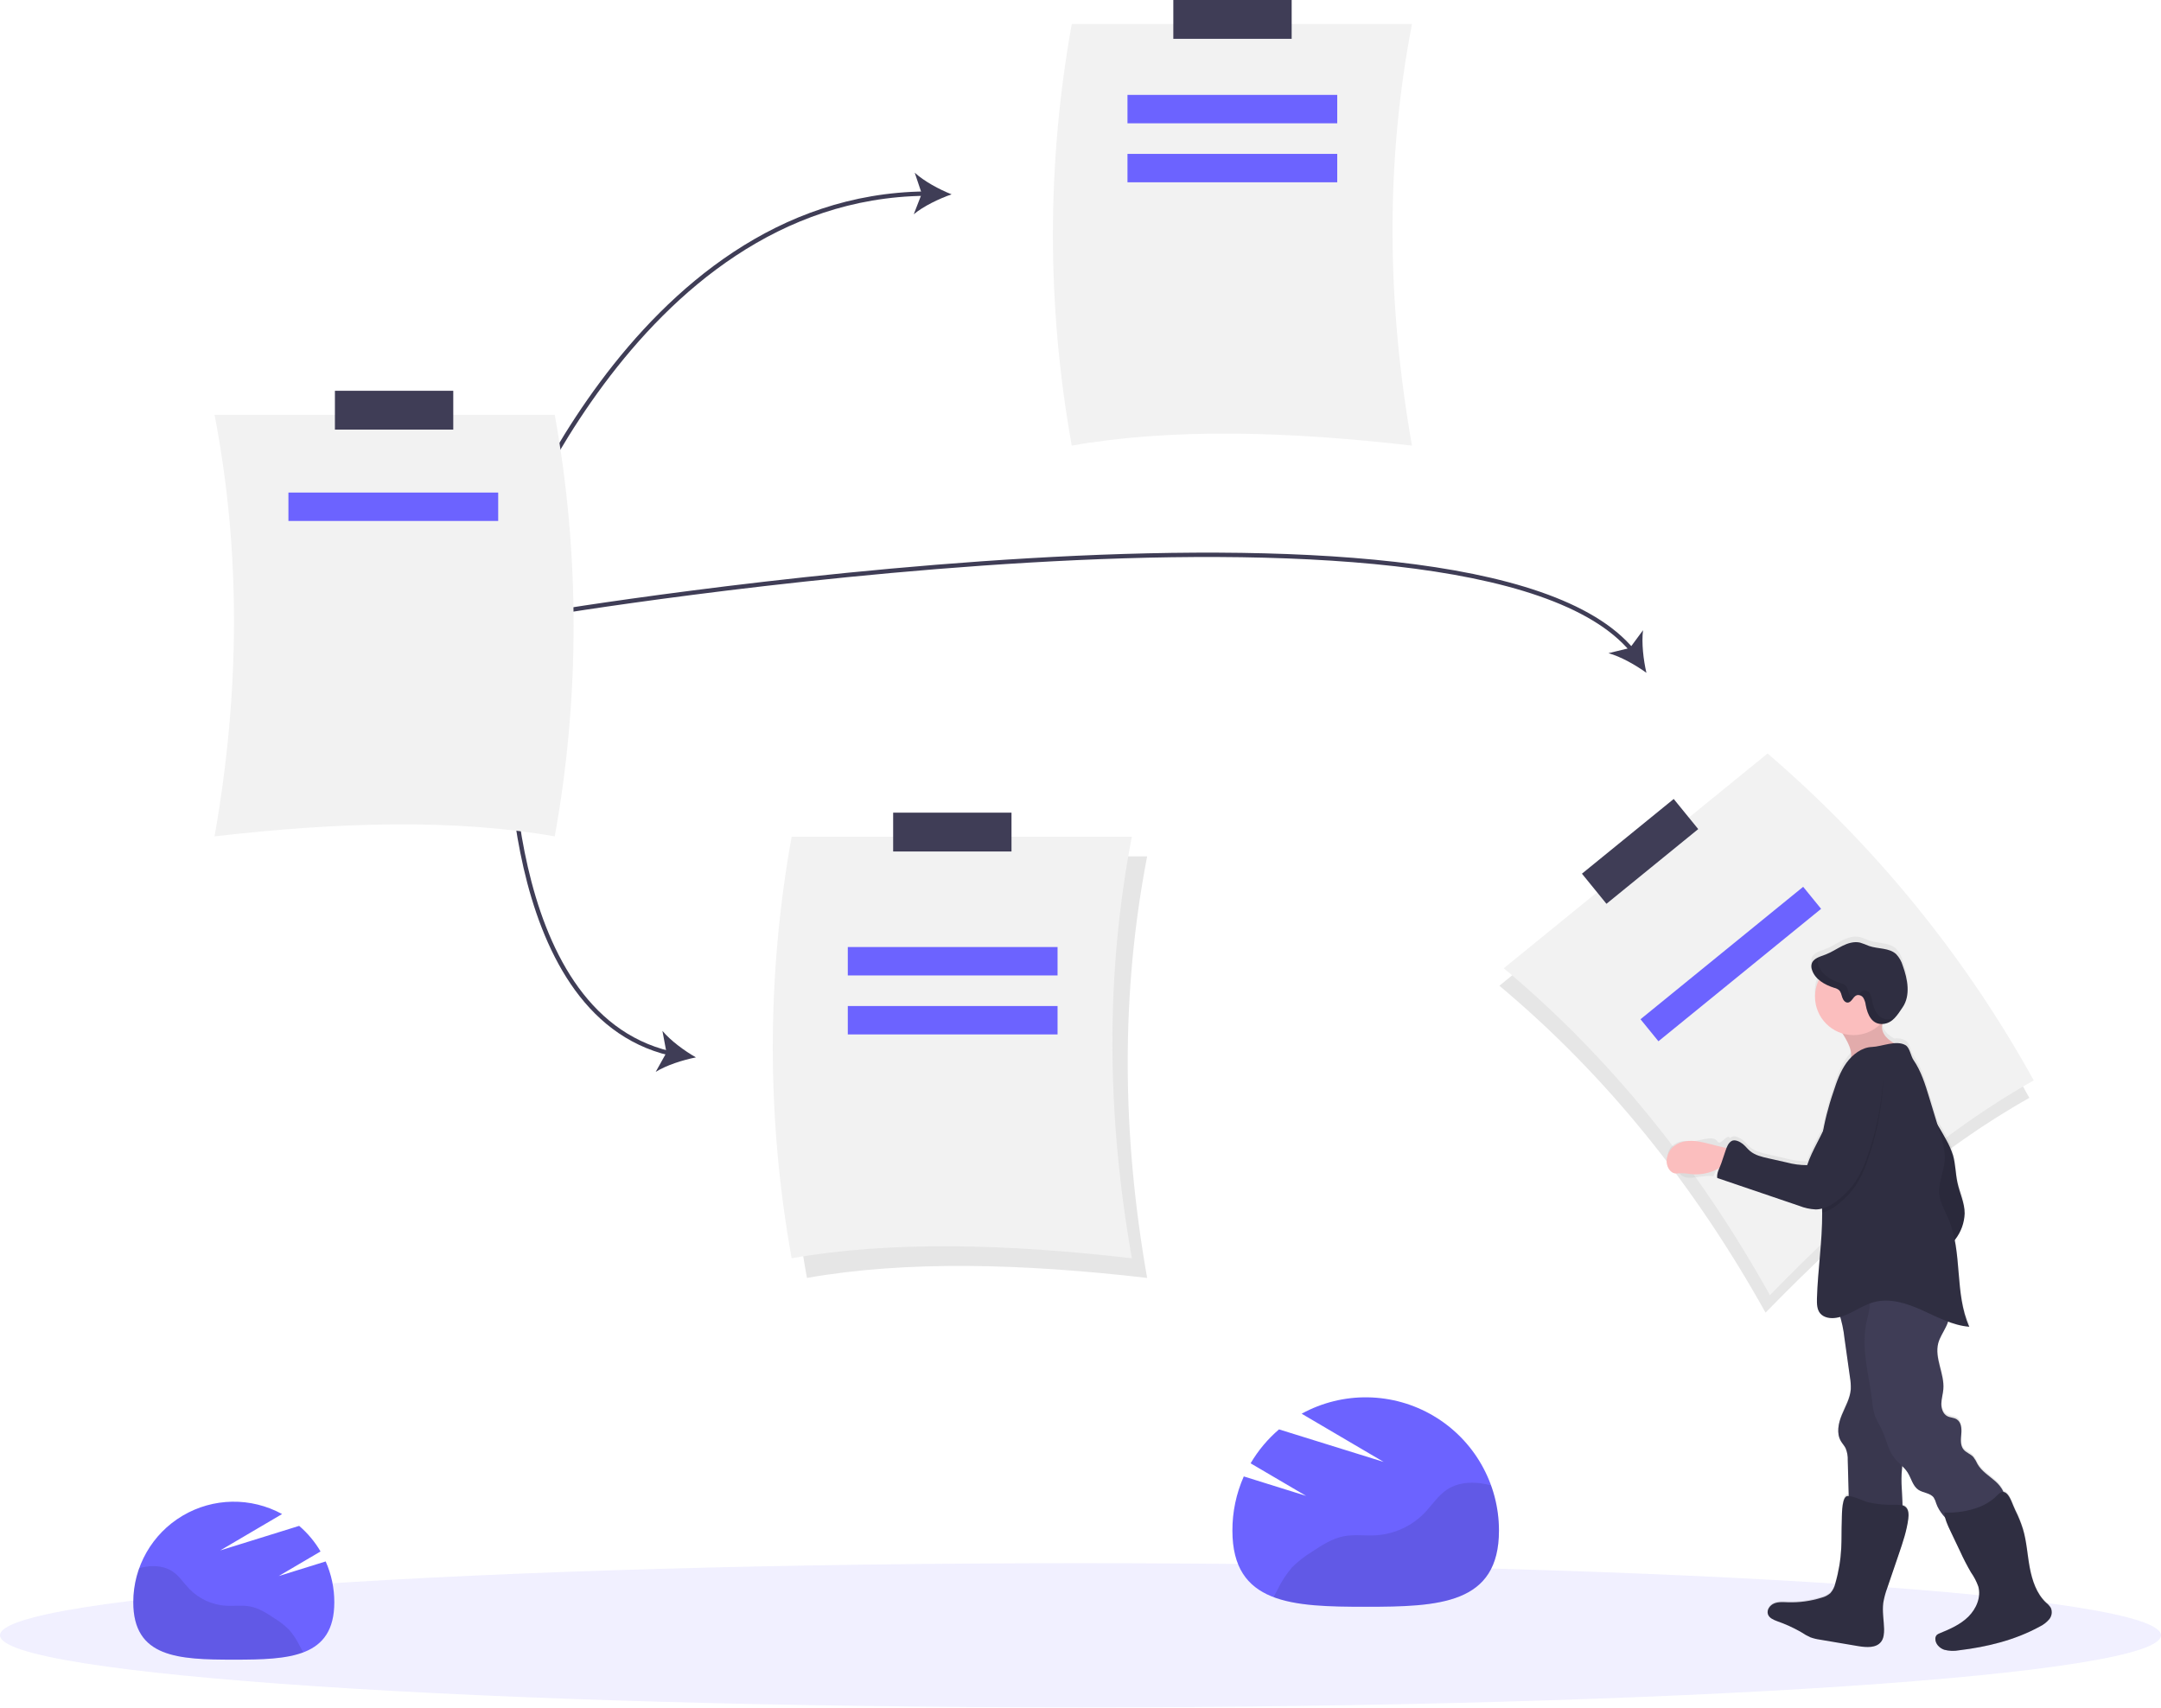
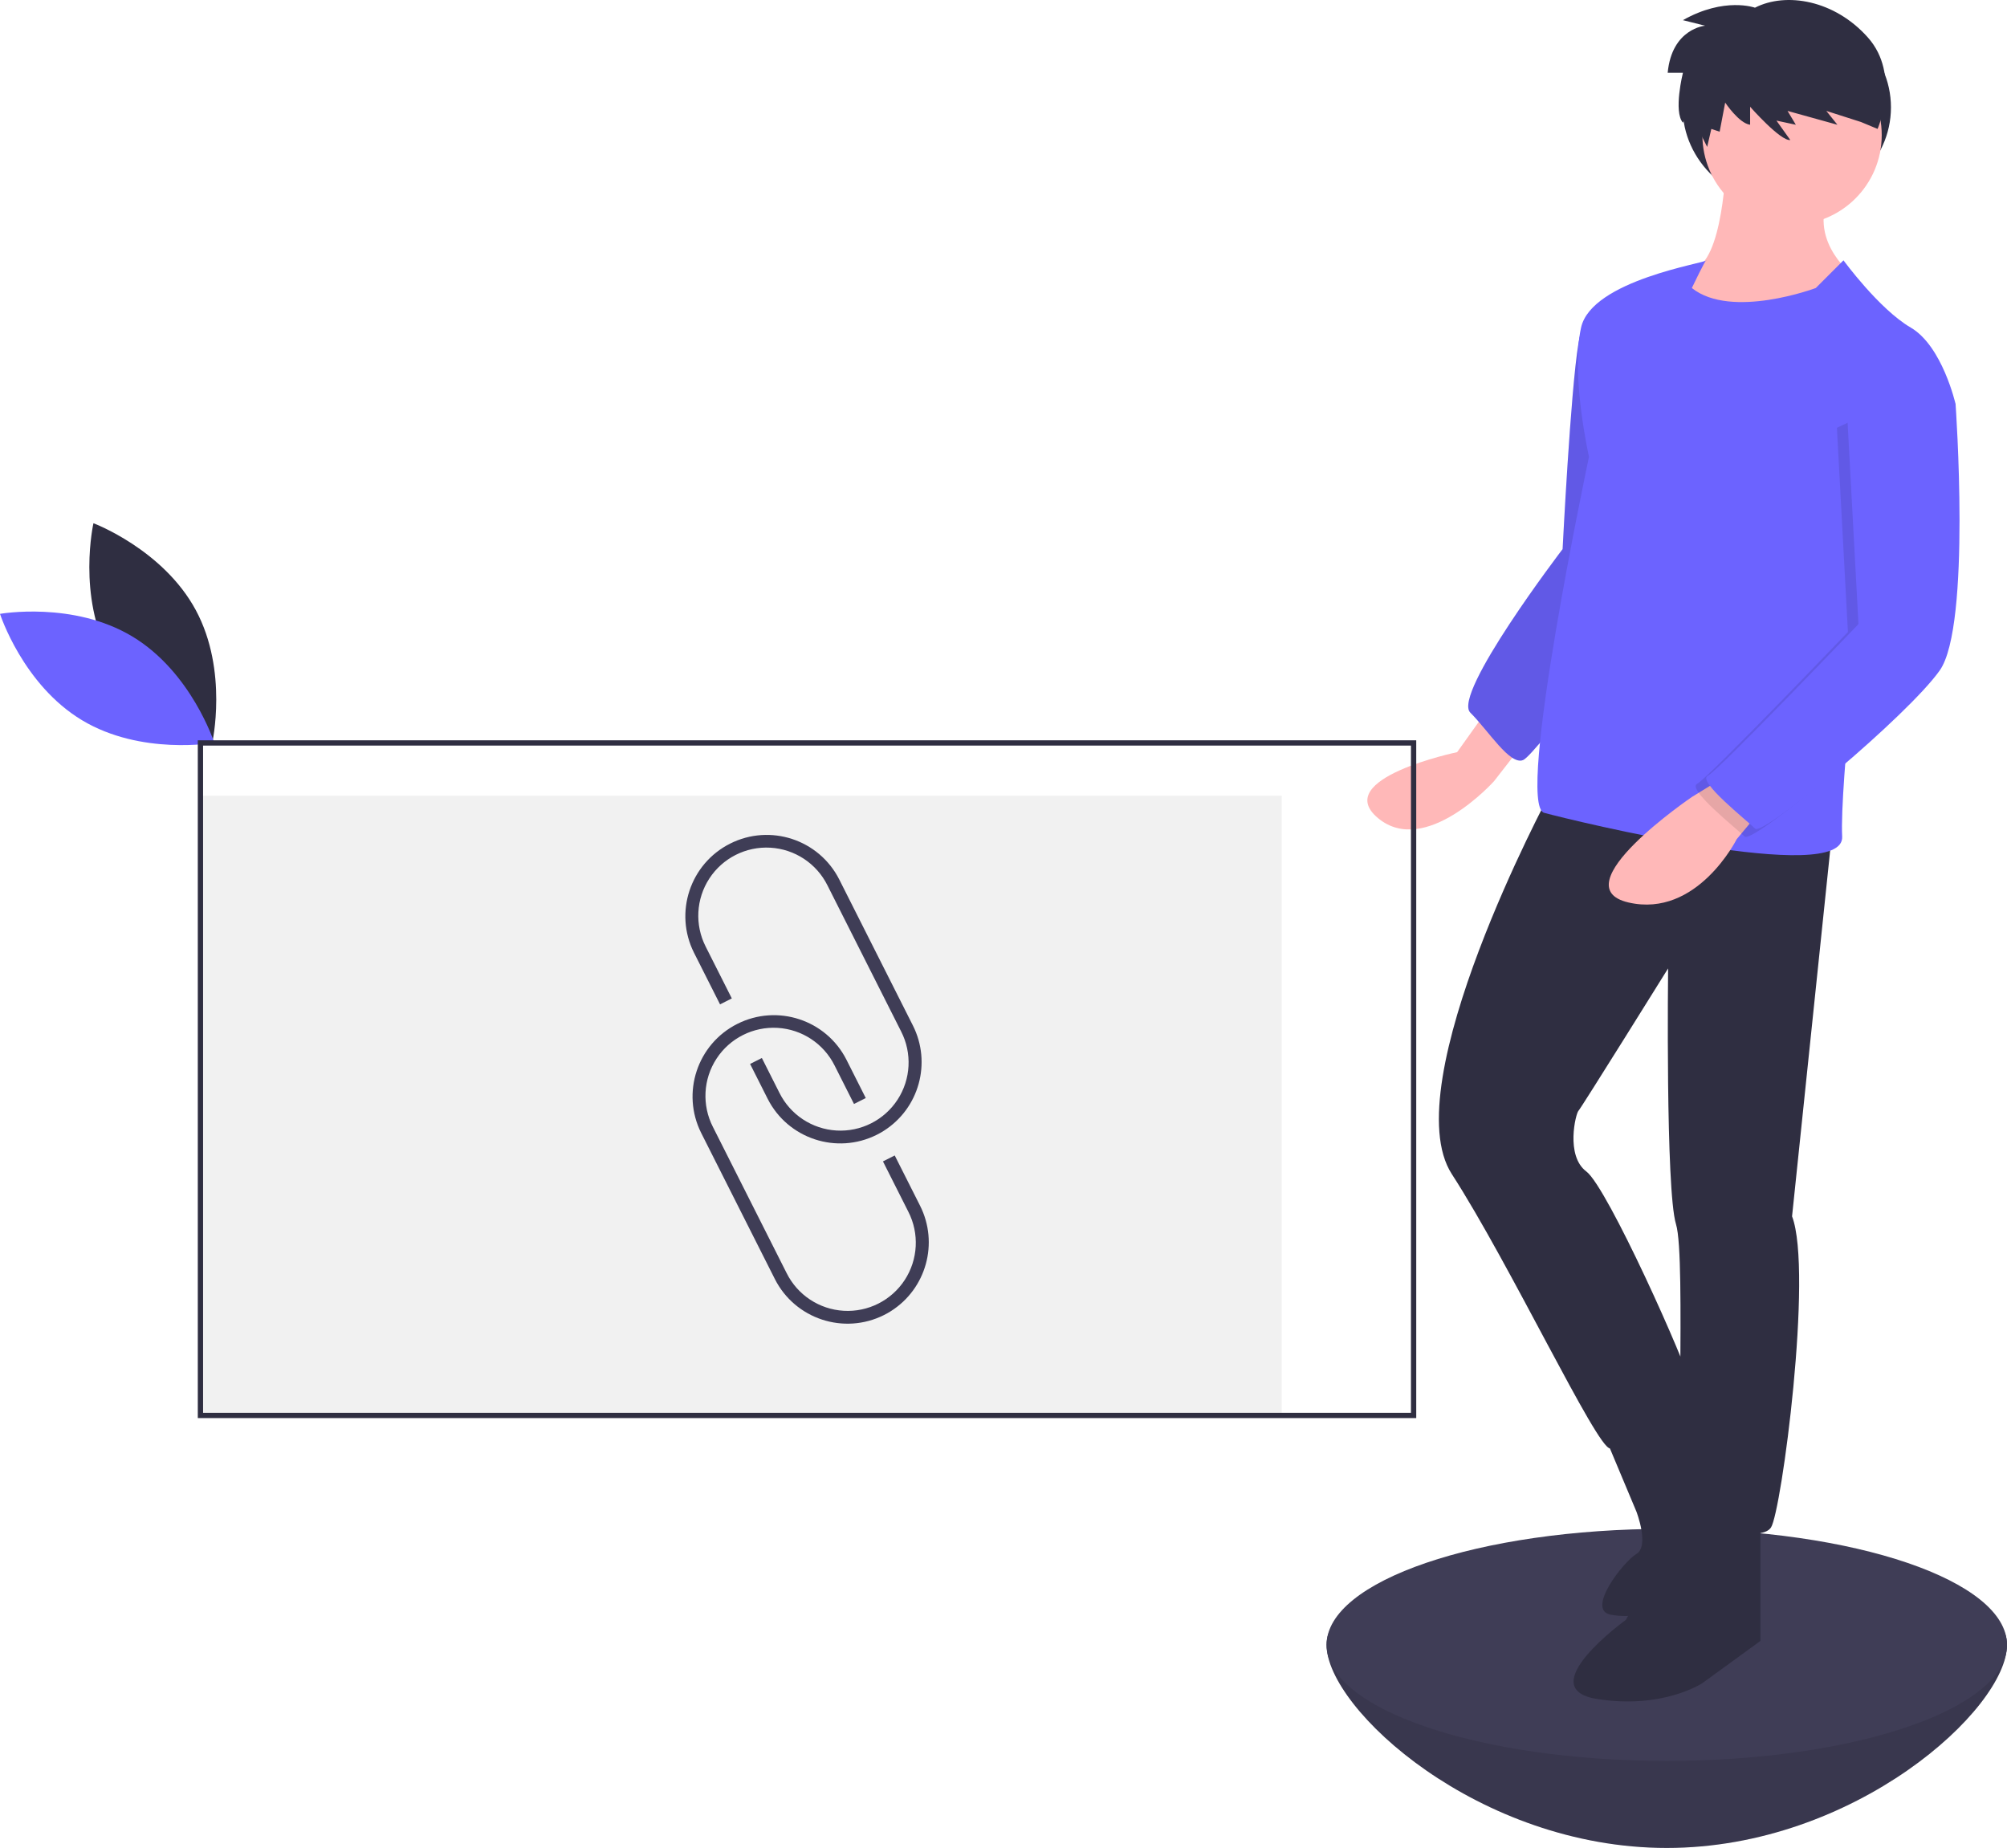
- <svg xmlns="http://www.w3.org/2000/svg" id="ff6c2c6f-bb99-48ca-bf0f-ae1c98c215e0" data-name="Layer 1" width="989" height="781.43" viewBox="0 0 989 781.43">
-   <defs>
-     <linearGradient id="a6110406-8b9c-48da-9b9b-78691cfdbd93" x1="949.45" y1="825.55" x2="949.45" y2="497.17" gradientTransform="translate(-20.24 29.65) rotate(-2.31)" gradientUnits="userSpaceOnUse">
-       <stop offset="0" stop-color="gray" stop-opacity="0.25" />
-       <stop offset="0.54" stop-color="gray" stop-opacity="0.12" />
-       <stop offset="1" stop-color="gray" stop-opacity="0.1" />
-     </linearGradient>
-   </defs>
-   <path d="M596,263.22c45.59-8,98.57-6.61,155.7,0-11.59-65.73-12.12-130.11,0-192.93H596A543.76,543.76,0,0,0,596,263.22Z" transform="translate(-105.5 -59.28)" fill="#f2f2f2" />
-   <rect x="642.48" y="59.28" width="54.16" height="17.77" transform="translate(1233.62 77.05) rotate(-180)" fill="#3f3d56" />
-   <path d="M474.8,644.15c45.59-8,98.57-6.61,155.7,0-11.59-65.73-12.12-130.11,0-192.93H474.8A543.76,543.76,0,0,0,474.8,644.15Z" transform="translate(-105.5 -59.28)" opacity="0.1" />
-   <path d="M467.8,635.15c45.59-8,98.57-6.61,155.7,0-11.59-65.73-12.12-130.11,0-192.93H467.8A543.76,543.76,0,0,0,467.8,635.15Z" transform="translate(-105.5 -59.28)" fill="#f2f2f2" />
-   <rect x="514.26" y="431.22" width="54.16" height="17.77" transform="translate(977.18 820.92) rotate(-180)" fill="#3f3d56" />
-   <path d="M334,320.22S394.39,149.41,528.93,147.9" transform="translate(-105.5 -59.28)" fill="none" stroke="#3f3d56" stroke-miterlimit="10" stroke-width="2" />
-   <path d="M541,148.22c-5.73,2-12.85,5.41-17.31,9.12l3.66-9.43-3.22-9.59C528.41,142.23,535.37,146,541,148.22Z" transform="translate(-105.5 -59.28)" fill="#3f3d56" />
-   <path d="M339,385.22s-5.46,137.44,73.06,156.15" transform="translate(-105.5 -59.28)" fill="none" stroke="#3f3d56" stroke-miterlimit="10" stroke-width="2" />
-   <path d="M424,543.22c-5.95,1.16-13.48,3.57-18.41,6.62l4.93-8.83-1.86-9.94C412.36,535.53,418.73,540.22,424,543.22Z" transform="translate(-105.5 -59.28)" fill="#3f3d56" />
-   <path d="M355,340.22S779.62,269.44,852.49,357" transform="translate(-105.5 -59.28)" fill="none" stroke="#3f3d56" stroke-miterlimit="10" stroke-width="2" />
-   <path d="M859,367.22c-4.9-3.57-11.79-7.46-17.37-9l9.82-2.39,6-8.13C856.72,353.46,857.62,361.32,859,367.22Z" transform="translate(-105.5 -59.28)" fill="#3f3d56" />
-   <g opacity="0.1">
-     <ellipse cx="494.5" cy="748.43" rx="494.5" ry="33" fill="#6c63ff" />
-   </g>
-   <path d="M1034.26,561.74c-40.39,22.6-80.61,57.11-120.74,98.3C881,601.76,840.78,551.5,791.71,510.43l120.74-98.3A543.88,543.88,0,0,1,1034.26,561.74Z" transform="translate(-105.5 -59.28)" opacity="0.1" />
-   <path d="M1036.26,553.74c-40.39,22.6-80.61,57.11-120.74,98.3C883,593.76,842.78,543.5,793.71,502.43l120.74-98.3A543.88,543.88,0,0,1,1036.26,553.74Z" transform="translate(-105.5 -59.28)" fill="#f2f2f2" />
-   <rect x="829.01" y="440.03" width="54.16" height="17.77" transform="translate(-196.72 582.02) rotate(-39.15)" fill="#3f3d56" />
-   <rect x="849.61" y="493.97" width="96" height="13" transform="translate(-219.95 619.81) rotate(-39.15)" fill="#6c63ff" />
-   <path d="M1044.15,795a9.78,9.78,0,0,0-2.17-2.42c-4.37-4.12-6.4-10.19-7.48-16.12s-1.39-12-3.12-17.82a59.18,59.18,0,0,0-3.52-8.67c-1-2.13-2.26-6.33-4.09-7.82a2.83,2.83,0,0,0-1.26-.62,14.71,14.71,0,0,0-3.62-4.81c-2.86-2.59-6.35-4.65-8.26-8a18,18,0,0,0-1.93-3.3c-1.29-1.42-3.33-2-4.52-3.5-1.55-1.94-1.2-4.71-1-7.19s0-5.43-2.14-6.72c-1.28-.79-2.93-.72-4.26-1.41-2-1-2.79-3.53-2.75-5.78s.74-4.44.92-6.68c.56-7.16-4.16-14.28-2.34-21.22.69-2.63,2.27-4.92,3.44-7.36a16.1,16.1,0,0,0,1-2.54,35.35,35.35,0,0,0,9.74,2.34c-5.51-12.35-4.11-26.72-6.68-40l.33-.46a20.78,20.78,0,0,0,4.22-11.85c0-5-2.31-9.57-3.35-14.4-.89-4.12-.85-8.41-2-12.46a37.65,37.65,0,0,0-3.16-7.22q-1.87-3.46-3.93-6.82-1.92-6.36-3.85-12.72c-1.8-6-3.65-12-7.15-17.14-1.28-1.89-1.67-5.7-3.64-6.85a8.81,8.81,0,0,0-5.2-.9c-2.78-1.56-5.22-3.81-5.57-6.89a6.65,6.65,0,0,1,.2-2l.34,0c4.4-.41,6.63-4.29,8.92-7.68,3.7-5.51,2.29-12.95,0-19.21a13.08,13.08,0,0,0-3-5.29c-3.21-3-8.29-2.33-12.43-3.78a40.15,40.15,0,0,0-4.11-1.55c-2.75-.65-5.63.25-8.15,1.52s-4.87,2.91-7.51,3.92-5.9,1.79-6.55,4.5a5,5,0,0,0,.22,2.73,10.2,10.2,0,0,0,3.09,4.45,17.82,17.82,0,0,0,10.87,24.83c.76,1.21,1.47,2.45,2.12,3.73,1.16,2.24,2.14,4.88,1.74,7.28a22.35,22.35,0,0,0-2,2.44c-2.87,4-4.5,8.7-6,13.37a141.37,141.37,0,0,0-4.83,18.28c-2.44,5.18-5.42,10.14-7.19,15.59a35.2,35.2,0,0,1-9.38-1.25l-8.44-1.92c-2.94-.66-6-1.39-8.3-3.32-1.22-1-2.17-2.33-3.41-3.33s-3.73-2.15-5.09-1.33a4,4,0,0,0-.69.53c-1.24-2.51-4.28,3.89-5.72,1.52-2.06-3.41-9.29.54-13.19-.1a9.25,9.25,0,0,0-6.79,1.57c-2.28,1.63-3.71,5-2,7.28a12.51,12.51,0,0,0,1.39,1.43,28.59,28.59,0,0,1,3.09,4.28c3.08,4.43,10.17.52,15.55,1.54-.12.34,3.77-8.09,3.65-7.74-.71,2.07-2.22,4.59-1.84,6.75l37.54,12.85a22.86,22.86,0,0,0,7.56,1.66,12.71,12.71,0,0,0,3-.39l0,1.92v.07c.1,13.19-2,26.3-2.39,39.48-.07,2.4,0,5,1.52,6.88,1.7,2.06,4.72,2.46,7.35,2a16.65,16.65,0,0,0,1.86-.41,69.19,69.19,0,0,1,1.92,10.1l2.49,17.76a27.09,27.09,0,0,1,.39,5.54c-.29,4.18-2.5,7.94-4.1,11.81s-2.55,8.49-.45,12.11c.66,1.12,1.57,2.08,2.16,3.24a13.1,13.1,0,0,1,1,5.67q.23,8.1.44,16.18a1.89,1.89,0,0,0-1.26.26c-2.08,1.61-1.85,9.33-2,11.72-.16,4,0,8.08-.22,12.12a72.32,72.32,0,0,1-2.68,16.13,10.29,10.29,0,0,1-2.29,4.61,9.86,9.86,0,0,1-4.07,2.11,46.48,46.48,0,0,1-15.41,2.09c-2.11-.06-4.31-.27-6.27.54s-3.54,3-2.83,5c.61,1.68,2.46,2.48,4.13,3.11a66.29,66.29,0,0,1,11,5,30.8,30.8,0,0,0,4.25,2.42,21.91,21.91,0,0,0,4.38,1.08l17.73,3c3.63.63,8,1,10.31-2,1.25-1.62,1.43-3.82,1.37-5.87-.1-4-.9-8.08-.38-12.07a37.24,37.24,0,0,1,1.86-6.94L974.58,770c1.78-5.27,3.58-10.58,4.27-16.1.25-2,.23-4.27-1.3-5.53a3.69,3.69,0,0,0-1.32-.68c-.06-4.82-.69-9.64-.42-14.46.07-1.21.19-2.41.29-3.61a17.21,17.21,0,0,1,2.47,2.92c1.71,2.67,2.34,6.21,4.95,8,2.22,1.51,5.51,1.44,7.07,3.64a10.34,10.34,0,0,1,1.12,2.7,19.37,19.37,0,0,0,4,6.36,32.28,32.28,0,0,0,2.47,6.34l4.4,9.3a106,106,0,0,0,5,9.77,27.75,27.75,0,0,1,3.35,6.46c1.41,4.95-.89,10.37-4.53,14s-8.44,5.73-13.17,7.68a3.58,3.58,0,0,0-1.34.8,2.59,2.59,0,0,0-.61,1.74c0,2.31,1.9,4.28,4.08,5a15.55,15.55,0,0,0,6.83.25c12.78-1.55,25.52-4.68,36.82-10.88a13.21,13.21,0,0,0,4.39-3.39A5.13,5.13,0,0,0,1044.15,795Z" transform="translate(-105.5 -59.28)" fill="url(#a6110406-8b9c-48da-9b9b-78691cfdbd93)" />
-   <path d="M990.14,570.78q3.2,4.9,6,10.06A37.17,37.17,0,0,1,999.3,588c1.16,4,1.13,8.27,2,12.36,1,4.8,3.34,9.38,3.34,14.29a20.56,20.56,0,0,1-4.22,11.76,56.28,56.28,0,0,1-8.82,9.11,187.68,187.68,0,0,1-12.48-61.21c-.1-2.91-.12-5.9.94-8.61.65-1.69,3.77-6.35,5.78-4.52.73.67.92,3.68,1.37,4.69A36.86,36.86,0,0,0,990.14,570.78Z" transform="translate(-105.5 -59.28)" fill="#2f2e41" />
-   <path d="M990.14,570.78q3.2,4.9,6,10.06A37.17,37.17,0,0,1,999.3,588c1.16,4,1.13,8.27,2,12.36,1,4.8,3.34,9.38,3.34,14.29a20.56,20.56,0,0,1-4.22,11.76,56.28,56.28,0,0,1-8.82,9.11,187.68,187.68,0,0,1-12.48-61.21c-.1-2.91-.12-5.9.94-8.61.65-1.69,3.77-6.35,5.78-4.52.73.67.92,3.68,1.37,4.69A36.86,36.86,0,0,0,990.14,570.78Z" transform="translate(-105.5 -59.28)" opacity="0.1" />
-   <path d="M882.79,581.7c-3.91-.64-8.25-.33-11.29,2.21a9.32,9.32,0,0,0-3.24,6.16c-.26,2.78,1.35,6.06,4.13,6.28a13.17,13.17,0,0,0,2-.13,29.88,29.88,0,0,1,5.24.43,21.39,21.39,0,0,0,18.23-7.36c2.39-2.95-.76-4.29-3.58-4.89C890.42,583.58,886.65,582.34,882.79,581.7Z" transform="translate(-105.5 -59.28)" fill="#fbbebe" />
-   <path d="M949.67,672l2.48,17.62a26.7,26.7,0,0,1,.38,5.5c-.29,4.15-2.5,7.88-4.09,11.72s-2.56,8.43-.45,12c.65,1.11,1.56,2.06,2.15,3.21a13,13,0,0,1,1,5.64l.68,25a157.33,157.33,0,0,0,23.18-.12,1.3,1.3,0,0,0,.84-.27,1.34,1.34,0,0,0,.29-.9c.34-5.85-.68-11.71-.35-17.56.12-2.14.42-4.28.46-6.42.12-8.71-4.18-17.24-2.88-25.86a57.51,57.51,0,0,1,1.6-6.43c4.11-14.95,3.24-30.76,2.33-46.24a1.1,1.1,0,0,0-.2-.71,1.13,1.13,0,0,0-.54-.29,28.48,28.48,0,0,0-25.78,4.91c-1.09.88-3.84,1.72-4.56,2.77-1,1.47.31,2.92.89,4.48A56.76,56.76,0,0,1,949.67,672Z" transform="translate(-105.5 -59.28)" fill="#3f3d56" />
-   <path d="M949.67,672l2.48,17.62a26.7,26.7,0,0,1,.38,5.5c-.29,4.15-2.5,7.88-4.09,11.72s-2.56,8.43-.45,12c.65,1.11,1.56,2.06,2.15,3.21a13,13,0,0,1,1,5.64l.68,25a157.33,157.33,0,0,0,23.18-.12,1.3,1.3,0,0,0,.84-.27,1.34,1.34,0,0,0,.29-.9c.34-5.85-.68-11.71-.35-17.56.12-2.14.42-4.28.46-6.42.12-8.71-4.18-17.24-2.88-25.86a57.51,57.51,0,0,1,1.6-6.43c4.11-14.95,3.24-30.76,2.33-46.24a1.1,1.1,0,0,0-.2-.71,1.13,1.13,0,0,0-.54-.29,28.48,28.48,0,0,0-25.78,4.91c-1.09.88-3.84,1.72-4.56,2.77-1,1.47.31,2.92.89,4.48A56.76,56.76,0,0,1,949.67,672Z" transform="translate(-105.5 -59.28)" opacity="0.1" />
-   <path d="M996,666.71c-1.17,2.43-2.74,4.7-3.44,7.31-1.82,6.89,2.89,14,2.33,21.06-.18,2.22-.87,4.4-.92,6.63s.77,4.7,2.75,5.73c1.33.69,3,.62,4.25,1.4,2.11,1.28,2.35,4.22,2.14,6.67s-.56,5.21,1,7.14c1.19,1.49,3.23,2.06,4.51,3.47a17.25,17.25,0,0,1,1.93,3.27c1.91,3.33,5.4,5.38,8.26,7.94s5.28,6.47,4,10.09c-.94,2.67-3.58,4.3-6.12,5.56a64.9,64.9,0,0,1-14.57,5.14,3.39,3.39,0,0,1-1.67.09,3.57,3.57,0,0,1-1.46-1c-2.95-2.88-6-5.91-7.36-9.81a10.21,10.21,0,0,0-1.12-2.68c-1.56-2.18-4.85-2.11-7.07-3.61-2.6-1.77-3.23-5.29-4.93-7.94s-4.19-4.22-6-6.56c-3.06-3.88-3.81-9.06-6-13.49a62.76,62.76,0,0,1-2.86-5.6,30.39,30.39,0,0,1-1.37-7.24c-1.41-11.67-5-23.44-2.74-35,.5-2.55,1.27-5,1.59-7.62.55-4.54-.32-9.17.35-13.7a3.73,3.73,0,0,1,1.51-2.9,4,4,0,0,1,1.72-.36,118.6,118.6,0,0,1,17.78.4c3,.3,6.36.91,8.16,3.35,1.53,2.1,1.45,4.92,1.94,7.47.61,3.13,2.2,4.85,3.87,7.31S997.27,664.17,996,666.71Z" transform="translate(-105.5 -59.28)" fill="#3f3d56" />
-   <path d="M973,748c1.58,0,3.33-.1,4.55.91,1.52,1.24,1.54,3.53,1.3,5.48-.7,5.48-2.49,10.75-4.28,16l-5.32,15.6a37,37,0,0,0-1.86,6.89c-.52,4,.28,8,.38,12,0,2-.13,4.22-1.38,5.82-2.26,2.91-6.67,2.57-10.3,2l-17.71-3a21.09,21.09,0,0,1-4.38-1.08,28.69,28.69,0,0,1-4.25-2.39,65.38,65.38,0,0,0-11-5c-1.66-.63-3.52-1.42-4.12-3.09-.71-2,.87-4.19,2.83-5s4.15-.6,6.27-.53a46.72,46.72,0,0,0,15.4-2.09,9.84,9.84,0,0,0,4.06-2.09,10.1,10.1,0,0,0,2.29-4.57,70.25,70.25,0,0,0,2.68-16c.21-4,.07-8,.23-12,.1-2.38-.13-10,1.95-11.63,1.59-1.22,8.13,2.14,10.28,2.64A50,50,0,0,0,973,748Z" transform="translate(-105.5 -59.28)" fill="#2f2e41" />
-   <path d="M1031.31,759.09c1.73,5.74,2,11.79,3.12,17.68s3.1,11.91,7.47,16a9.69,9.69,0,0,1,2.17,2.4,5.06,5.06,0,0,1-.75,5.23,13.23,13.23,0,0,1-4.39,3.36c-11.29,6.17-24,9.27-36.81,10.81a15.36,15.36,0,0,1-6.82-.24c-2.18-.74-4.11-2.7-4.07-5a2.53,2.53,0,0,1,.6-1.72,3.62,3.62,0,0,1,1.35-.8c4.72-1.93,9.51-4,13.16-7.62s5.94-9,4.53-13.86a27,27,0,0,0-3.35-6.41,108.53,108.53,0,0,1-5-9.7l-4.4-9.23c-1.29-2.7-2.59-5.48-2.81-8.46a40.42,40.42,0,0,0,16.22-2.6,25.24,25.24,0,0,0,6.67-4c1.7-1.42,3.25-4.07,5.54-2.21,1.84,1.48,3,5.64,4.08,7.76A57.3,57.3,0,0,1,1031.31,759.09Z" transform="translate(-105.5 -59.28)" fill="#2f2e41" />
-   <path d="M966.83,529.91c.44,3.83,4.16,6.37,7.71,7.88L952.07,545c1.45-2.78.28-6.17-1.16-9a50.1,50.1,0,0,0-4-6.4c-.22-.32-.47-.71-.31-1.06a1.12,1.12,0,0,1,.63-.49c4.62-2.06,9.38-4.19,14.43-4.94,1.46-.22,4.22-.8,5.31.68S966.62,528.14,966.83,529.91Z" transform="translate(-105.5 -59.28)" fill="#fbbebe" />
-   <path d="M966.83,529.91c.44,3.83,4.16,6.37,7.71,7.88L952.07,545c1.45-2.78.28-6.17-1.16-9a50.1,50.1,0,0,0-4-6.4c-.22-.32-.47-.71-.31-1.06a1.12,1.12,0,0,1,.63-.49c4.62-2.06,9.38-4.19,14.43-4.94,1.46-.22,4.22-.8,5.31.68S966.62,528.14,966.83,529.91Z" transform="translate(-105.5 -59.28)" opacity="0.1" />
-   <circle cx="848.27" cy="456.12" r="17.62" fill="#fbbebe" />
-   <path d="M938.54,660.4c1.71,2,4.72,2.44,7.35,2,6.15-1,11.18-5.53,17.2-7.17,7.38-2,15.19.58,22.16,3.72s13.9,6.95,21.52,7.55c-6.89-15.36-2.95-33.85-9.54-49.34-1.61-3.79-3.86-7.44-4.22-11.54-.45-5.09,2.09-10,2.48-15.06.36-4.51-1-9-2.3-13.29q-2.41-7.92-4.82-15.85c-1.8-5.91-3.65-11.91-7.14-17-1.29-1.87-1.68-5.65-3.64-6.79-4.28-2.47-10.77.65-15.41.82s-8.87,3.47-11.58,7.19c-2.87,4-4.5,8.64-6,13.28a125.91,125.91,0,0,0-5.33,21.23c-.15,1.08-.28,2.16-.38,3.25-1,10.27.46,20.6.54,30.91v.07c.1,13.09-2,26.1-2.39,39.18C937,656,937,658.57,938.54,660.4Z" transform="translate(-105.5 -59.28)" fill="#2f2e41" />
-   <path d="M939.42,614.32c3.45-.87,6.57-3.1,9.25-5.53a39,39,0,0,0,6.14-6.95,50.14,50.14,0,0,0,5.29-11.17,129.16,129.16,0,0,0,7-32.27c.26-3,.34-6.21-1.45-8.59a7.24,7.24,0,0,0-8.75-2.13c-2.36,1.16-3.89,3.49-5.31,5.71-2.81,4.43-5.64,8.9-7.45,13.82-.8,2.18-1.39,4.43-2.17,6.62a62,62,0,0,1-2.74,6.33c-.15,1.08-.28,2.16-.38,3.25C937.92,593.68,939.34,604,939.42,614.32Z" transform="translate(-105.5 -59.28)" opacity="0.1" />
-   <path d="M965.6,547.91c1.79,2.38,1.71,5.63,1.46,8.59a129.35,129.35,0,0,1-7,32.28,49.43,49.43,0,0,1-5.29,11.16,38.67,38.67,0,0,1-6.14,6.95c-3.4,3.11-7.54,5.87-12.15,5.92a23.42,23.42,0,0,1-7.56-1.65l-37.51-12.75c-.38-2.14,1.13-4.63,1.84-6.69l2-5.94c.57-1.64,1.23-3.4,2.72-4.29s3.85.33,5.09,1.31,2.18,2.3,3.4,3.31c2.31,1.92,5.36,2.63,8.3,3.29l8.43,1.9a35.6,35.6,0,0,0,9.38,1.24c2.35-7.17,6.82-13.5,9.35-20.61.78-2.19,1.37-4.44,2.18-6.61,1.8-4.93,4.64-9.4,7.45-13.82,1.41-2.23,2.94-4.56,5.31-5.71A7.21,7.21,0,0,1,965.6,547.91Z" transform="translate(-105.5 -59.28)" fill="#2f2e41" />
-   <path d="M959.39,519.37a9,9,0,0,0-1.06-3.3,2.79,2.79,0,0,0-3-1.32c-1.76.55-2.35,3.28-4.19,3.37-1.24.06-2.13-1.2-2.52-2.39s-.6-2.52-1.53-3.36a5.68,5.68,0,0,0-2.18-1c-4.27-1.35-8.68-3.85-10.1-8.1a4.83,4.83,0,0,1-.23-2.71c.65-2.69,4-3.49,6.55-4.47s5-2.63,7.5-3.88,5.4-2.16,8.15-1.52a42.56,42.56,0,0,1,4.11,1.54c4.14,1.43,9.21.76,12.42,3.75a12.93,12.93,0,0,1,3,5.25c2.24,6.21,3.66,13.59-.05,19.06-2.29,3.37-4.51,7.22-8.91,7.62C962.23,528.36,960.2,523.69,959.39,519.37Z" transform="translate(-105.5 -59.28)" fill="#2f2e41" />
-   <g opacity="0.1">
-     <path d="M951.57,513.61c-.39-1.18-.6-2.52-1.52-3.36a5.68,5.68,0,0,0-2.18-1c-4.28-1.35-8.68-3.85-10.11-8.1a4.92,4.92,0,0,1-.22-2.71,3.56,3.56,0,0,1,.53-1.19c-1.63.71-3.05,1.65-3.45,3.31a4.83,4.83,0,0,0,.23,2.71c1.42,4.25,5.83,6.75,10.1,8.1a5.68,5.68,0,0,1,2.18,1c.93.84,1.13,2.18,1.53,3.36s1.28,2.45,2.52,2.39,1.84-1.19,2.63-2.15C952.72,515.84,951.93,514.7,951.57,513.61Z" transform="translate(-105.5 -59.28)" />
-     <path d="M970.29,525.77c-5.14.47-7.17-4.2-8-8.52a8.65,8.65,0,0,0-1-3.29,2.8,2.8,0,0,0-3-1.33c-.95.3-1.56,1.24-2.21,2a3,3,0,0,1,2.26,1.39,9,9,0,0,1,1.06,3.3c.81,4.32,2.84,9,8,8.52a8.2,8.2,0,0,0,5.28-2.73A7.45,7.45,0,0,1,970.29,525.77Z" transform="translate(-105.5 -59.28)" />
-   </g>
-   <path d="M359.39,442.06c-45.58-8-98.57-6.6-155.7,0,11.59-65.72,12.13-130.1,0-192.93h155.7A543.76,543.76,0,0,1,359.39,442.06Z" transform="translate(-105.5 -59.28)" fill="#f2f2f2" />
-   <rect x="153.28" y="178.85" width="54.16" height="17.77" fill="#3f3d56" />
-   <rect x="388" y="433.43" width="96" height="13" fill="#6c63ff" />
-   <rect x="388" y="460.43" width="96" height="13" fill="#6c63ff" />
-   <rect x="516" y="43.43" width="96" height="13" fill="#6c63ff" />
-   <rect x="516" y="70.43" width="96" height="13" fill="#6c63ff" />
-   <rect x="132" y="225.43" width="96" height="13" fill="#6c63ff" />
-   <path d="M233.06,780.59l19.14-11.25a46,46,0,0,0-9.79-11.71L206.3,768.86l28.3-16.64a46,46,0,0,0-68.1,40.35c0,25.41,20.59,26.29,46,26.29s46-.88,46-26.29a45.75,45.75,0,0,0-3.95-18.66Z" transform="translate(-105.5 -59.28)" fill="#6c63ff" />
-   <path d="M237.93,805.29a35.81,35.81,0,0,0-6.78-5.33c-3.48-2.31-7.07-4.66-11.17-5.45-3.6-.68-7.31-.1-11-.31a25.71,25.71,0,0,1-16.81-7.7c-2.61-2.71-4.67-6-7.81-8.09-3.39-2.23-7.69-2.71-11.71-2.15a29.07,29.07,0,0,0-3.46.71,45.8,45.8,0,0,0-2.72,15.6c0,25.41,20.59,26.29,46,26.29,12.33,0,23.52-.21,31.78-3.33L242.9,813A35.89,35.89,0,0,0,237.93,805.29Z" transform="translate(-105.5 -59.28)" opacity="0.1" />
-   <path d="M703.24,743.9,677.85,729a61.22,61.22,0,0,1,13-15.53l47.89,14.89-37.53-22.06a61,61,0,0,1,90.31,53.51c0,33.69-27.31,34.85-61,34.85s-61-1.16-61-34.85A60.77,60.77,0,0,1,674.73,735Z" transform="translate(-105.5 -59.28)" fill="#6c63ff" />
-   <path d="M696.77,776.65a48.63,48.63,0,0,1,9-7.07c4.61-3.05,9.38-6.18,14.81-7.22,4.77-.91,9.69-.14,14.54-.42a34,34,0,0,0,22.3-10.21c3.46-3.59,6.19-8,10.36-10.73,4.49-3,10.19-3.58,15.52-2.85a42.61,42.61,0,0,1,4.6.94,60.89,60.89,0,0,1,3.6,20.7c0,33.69-27.31,34.85-61,34.85-16.35,0-31.19-.27-42.15-4.4l1.83-3.42A48.05,48.05,0,0,1,696.77,776.65Z" transform="translate(-105.5 -59.28)" opacity="0.1" />
+ <svg xmlns="http://www.w3.org/2000/svg" id="a5349118-8809-40c5-ab34-fa23ee5ede74" data-name="Layer 1" width="761" height="700.71" viewBox="0 0 761 700.71">
+   <path d="M261.134,348.568c12.428,23.049,38.806,32.944,38.806,32.944s6.227-27.475-6.201-50.524-38.806-32.944-38.806-32.944S248.706,325.519,261.134,348.568Z" transform="translate(-219.5 -99.64489)" fill="#2f2e41" />
+   <path d="M269.677,340.985c22.438,13.5,31.08,40.314,31.08,40.314s-27.738,4.927-50.177-8.573S219.5,332.412,219.5,332.412,247.238,327.485,269.677,340.985Z" transform="translate(-219.5 -99.64489)" fill="#6c63ff" />
+   <path d="M980.5,723.355c0,24.301-57.755,77-129,77s-129-52.699-129-77,57.755-11,129-11S980.5,699.055,980.5,723.355Z" transform="translate(-219.5 -99.64489)" fill="#3f3d56" />
+   <path d="M980.5,723.355c0,24.301-57.755,77-129,77s-129-52.699-129-77,57.755-11,129-11S980.5,699.055,980.5,723.355Z" transform="translate(-219.5 -99.64489)" opacity="0.1" />
+   <ellipse cx="632" cy="623.71" rx="129" ry="44" fill="#3f3d56" />
+   <rect x="76" y="301.71" width="410" height="234" fill="#f1f1f1" />
+   <ellipse cx="677.5" cy="40.71" rx="39.5" ry="37" fill="#2f2e41" />
+   <path d="M782,370.855l-10,14s-48,10-30,25,44-14,44-14l14-18Z" transform="translate(-219.5 -99.64489)" fill="#ffb8b8" />
+   <path d="M834,211.855s-13,0-16,18-6,78-6,78-42,55-35,62,15,20,20,18,48-61,48-61Z" transform="translate(-219.5 -99.64489)" fill="#6c63ff" />
+   <path d="M834,211.855s-13,0-16,18-6,78-6,78-42,55-35,62,15,20,20,18,48-61,48-61Z" transform="translate(-219.5 -99.64489)" opacity="0.1" />
+   <path d="M874,160.855s-1,39-13,41-8,15-8,15,39,23,65,0l5-12s-18-13-10-31Z" transform="translate(-219.5 -99.64489)" fill="#ffb8b8" />
+   <path d="M807,400.855s-59,110-37,144,55,104,60,104,33-14,31-23-32-76-40-82-4-22-3-23,34-54,34-54-1,84,3,97-1,106,4,110,28,11,32,5,16-97,8-118l15-144Z" transform="translate(-219.5 -99.64489)" fill="#2f2e41" />
+   <path d="M861,667.855l-25,46s-36,26-11,30,40-6,40-6l22-16v-46Z" transform="translate(-219.5 -99.64489)" fill="#2f2e41" />
+   <path d="M827,641.855l13,31s5,13,0,16-19,21-10,23a29.299,29.299,0,0,0,5.495.546,55.566,55.566,0,0,0,40.398-16.439L884,687.855s-27.77-63.948-27.385-63.474S827,641.855,827,641.855Z" transform="translate(-219.5 -99.64489)" fill="#2f2e41" />
+   <circle cx="679.5" cy="51.21" r="34" fill="#ffb8b8" />
+   <path d="M918.5,198.355l-10.5,10.5s-32,12-47,0c0,0,5.5-11.5,5.5-10.5s-43.5,7.5-47.5,25.5,3,49,3,49-28,132-17,135,114,28,113,9,8-97,8-97l35-67s-5-22-17-29S918.5,198.355,918.5,198.355Z" transform="translate(-219.5 -99.64489)" fill="#6c63ff" />
+   <path d="M874,393.855l-13,8s-50,34-24,40,41-24,41-24l10-12Z" transform="translate(-219.5 -99.64489)" fill="#ffb8b8" />
+   <path d="M948,246.855l9,9s6,84-6,101-67,63-70,60-22-18-18-20,57.183-57.569,57.183-57.569L916,261.855Z" transform="translate(-219.5 -99.64489)" opacity="0.1" />
+   <path d="M952,243.855l9,9s6,84-6,101-67,63-70,60-22-18-18-20,57.183-57.569,57.183-57.569L920,258.855Z" transform="translate(-219.5 -99.64489)" fill="#6c63ff" />
+   <path d="M884.938,102.56s-11.558-4.203-27.318,4.728l8.405,2.101s-12.608,1.051-14.184,17.862h5.779s-3.677,14.71,0,18.912l2.364-4.465,6.829,13.659,1.576-6.829,3.152,1.051,2.101-11.032s5.253,7.88,9.456,8.405v-6.829s11.558,13.134,15.235,12.608l-5.253-7.355,7.355,1.576-3.152-5.253,18.912,5.253-4.203-5.253,13.134,4.203,6.304,2.627s8.931-20.488-3.677-34.673S896.759,96.519,884.938,102.56Z" transform="translate(-219.5 -99.64489)" fill="#2f2e41" />
+   <path d="M554.598,528.438q-1.26.794-2.607,1.474a30.876,30.876,0,0,1-41.426-13.649l-6.652-13.191,4.465-2.251,6.652,13.191a25.842,25.842,0,1,0,46.146-23.274l-27.936-55.394A25.842,25.842,0,1,0,487.093,458.617l9.891,19.612-4.465,2.251L482.628,460.869a30.842,30.842,0,0,1,55.076-27.776l27.936,55.394a30.847,30.847,0,0,1-11.043,39.951Z" transform="translate(-219.5 -99.64489)" fill="#3f3d56" />
+   <path d="M557.3,596.809q-1.242.783-2.577,1.457a30.876,30.876,0,0,1-41.426-13.649l-27.936-55.394a30.842,30.842,0,0,1,55.076-27.776L547.775,516l-4.465,2.251-7.339-14.552a25.842,25.842,0,1,0-46.146,23.274l27.936,55.394a25.842,25.842,0,1,0,46.146-23.274l-9.616-19.067,4.465-2.251,9.616,19.067A30.886,30.886,0,0,1,557.3,596.809Z" transform="translate(-219.5 -99.64489)" fill="#3f3d56" />
+   <path d="M756.5,637.355h-462v-257h462Zm-460-2h458v-253h-458Z" transform="translate(-219.5 -99.64489)" fill="#2f2e41" />
</svg>
